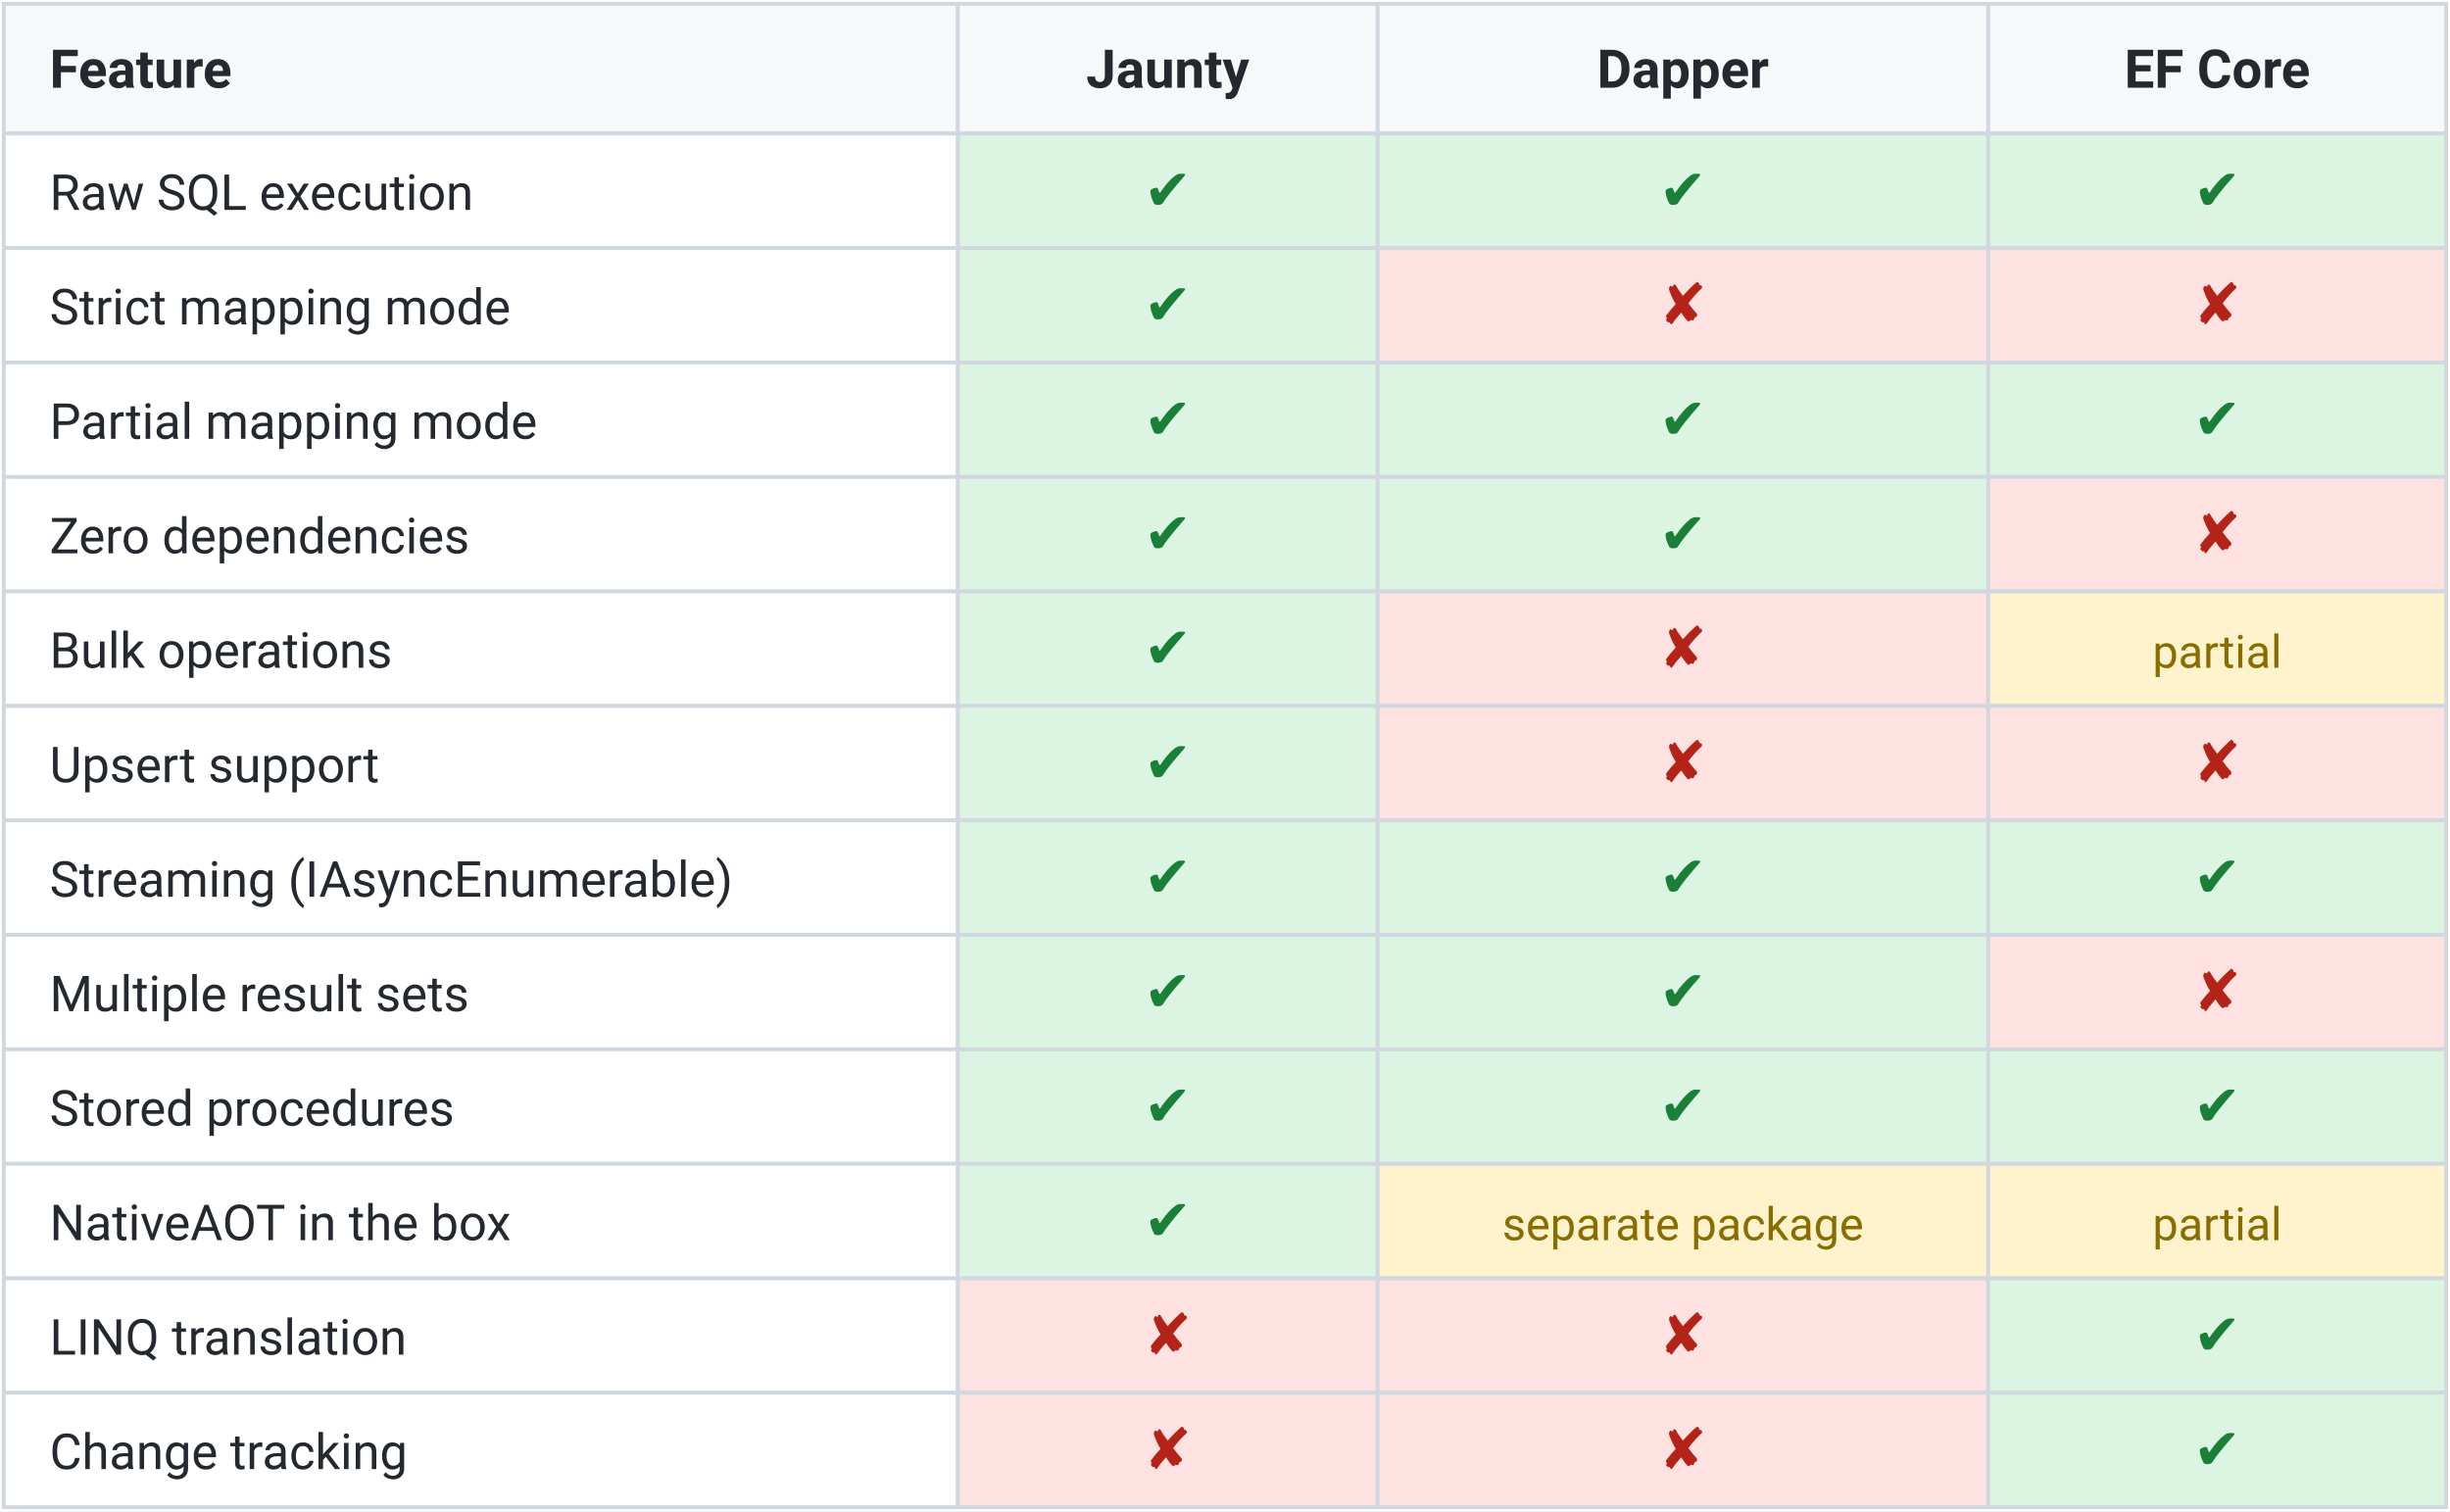
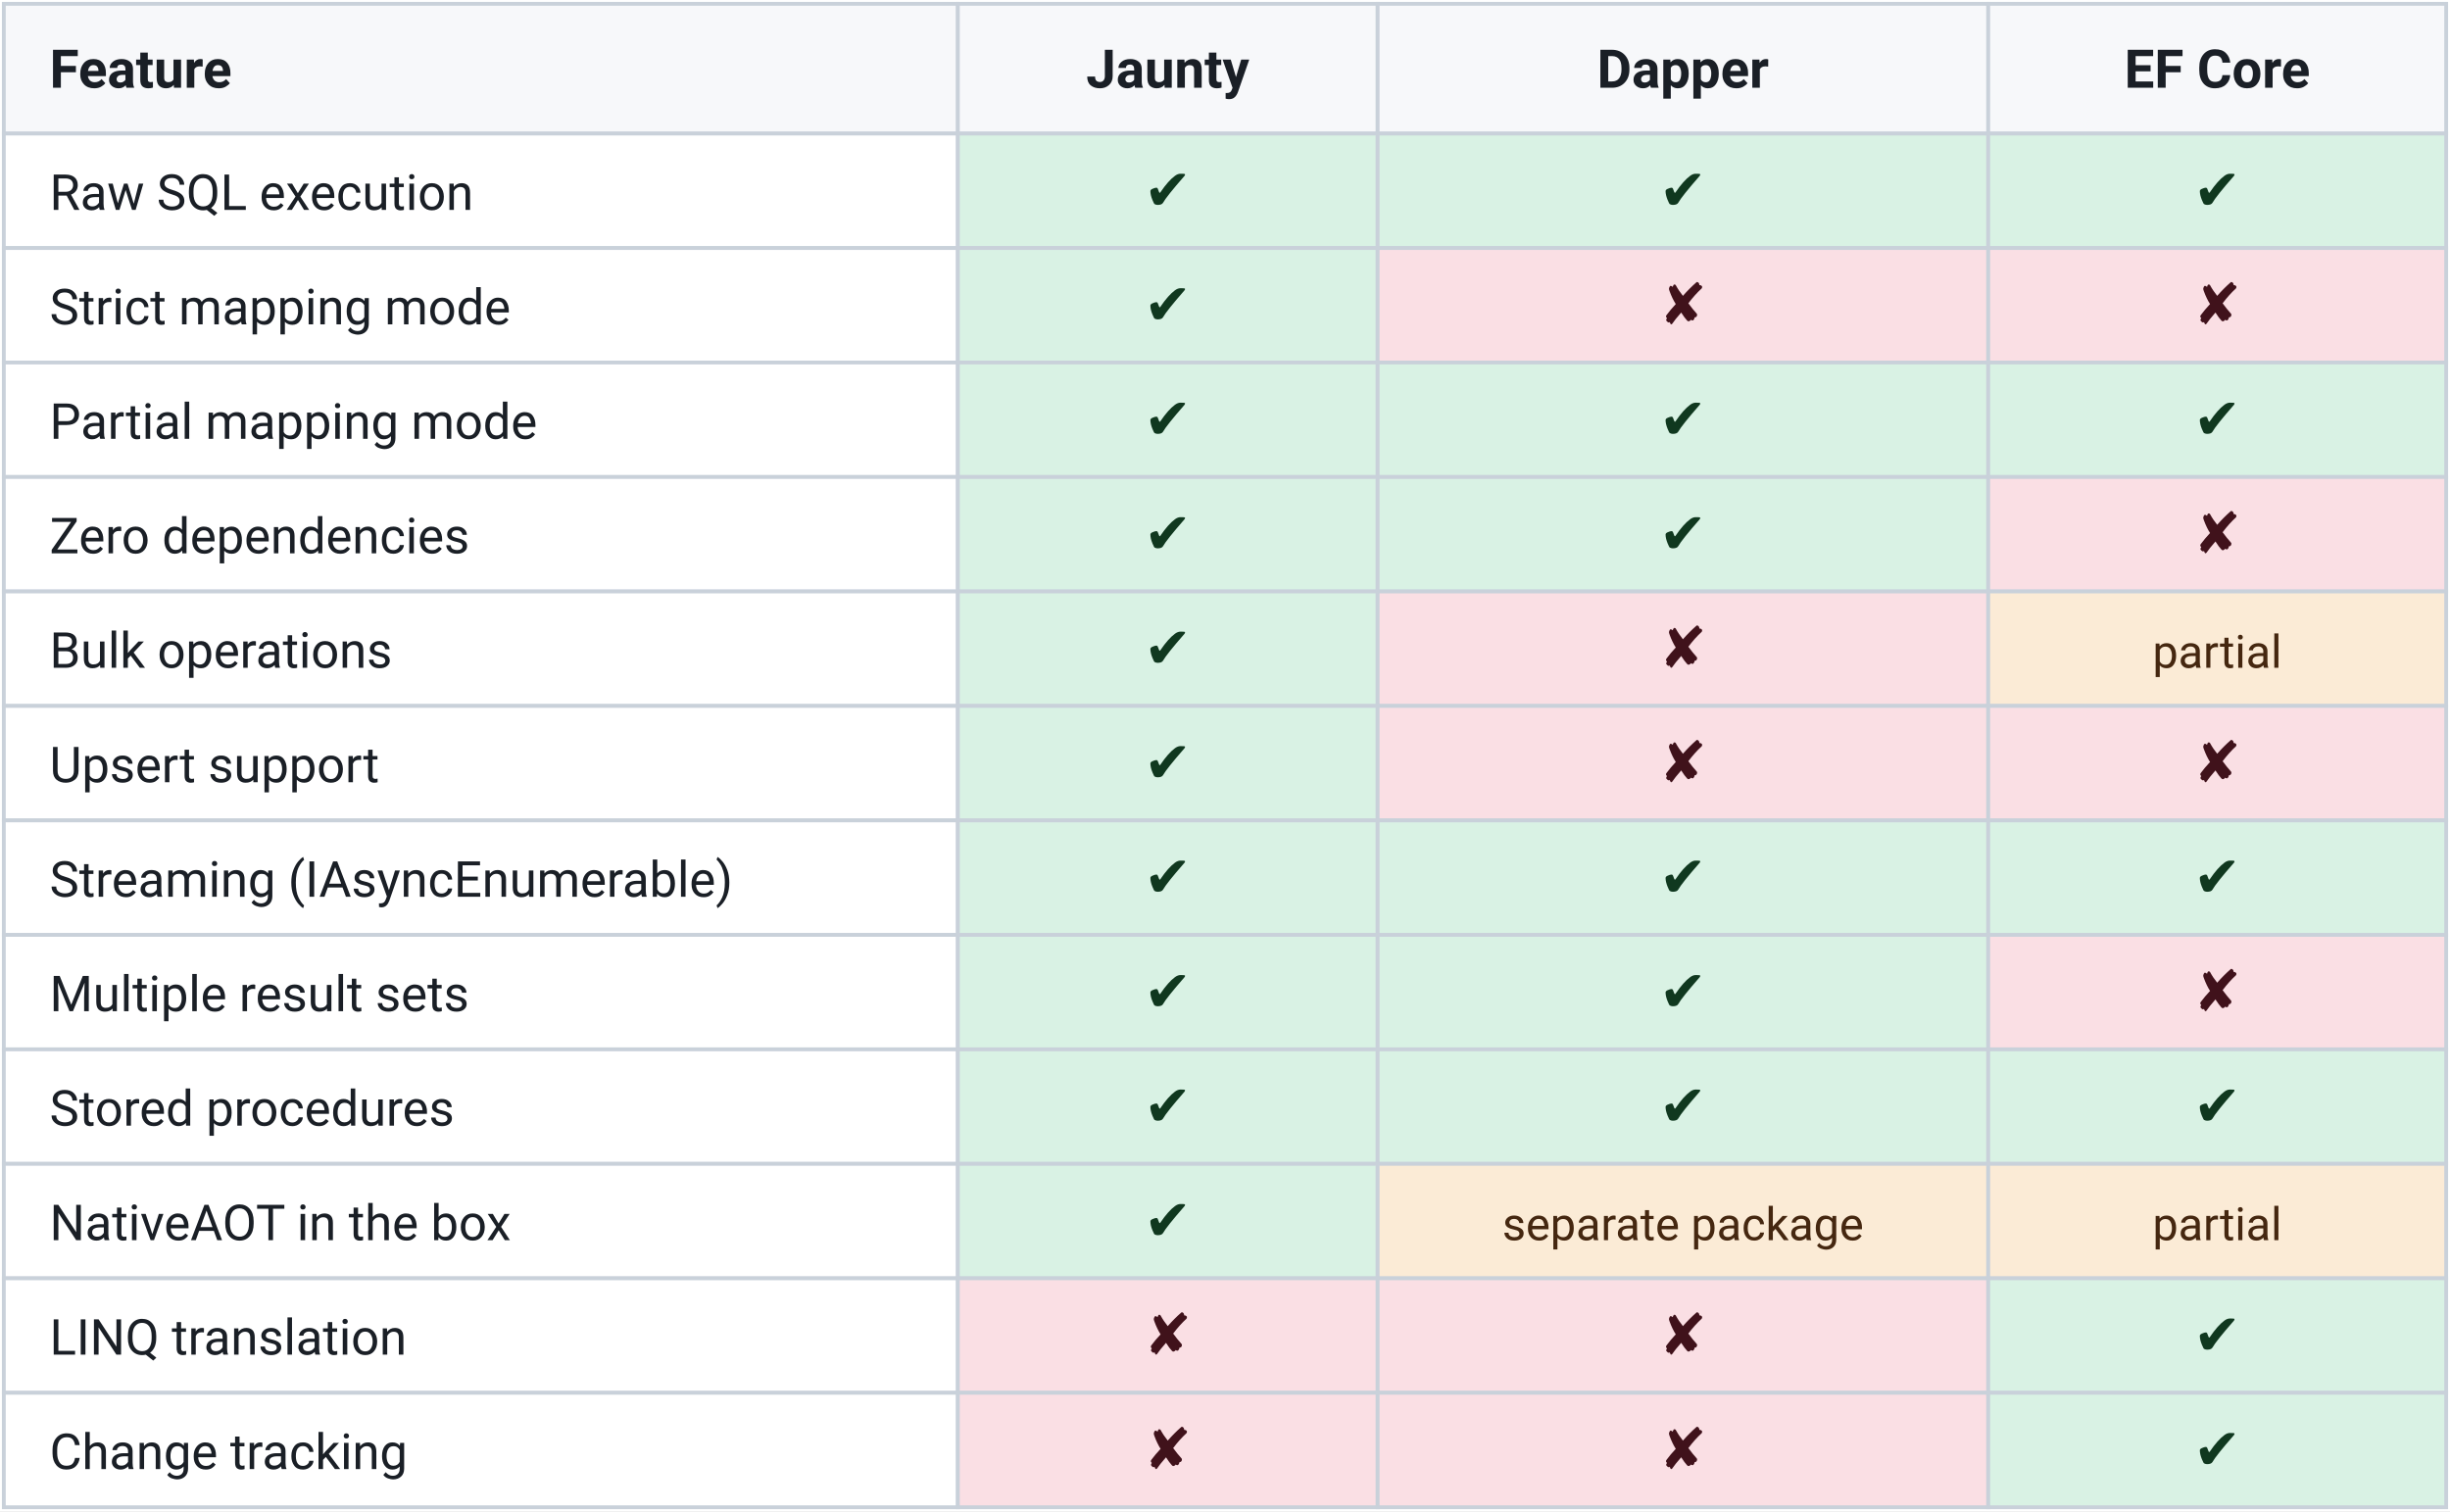
<svg xmlns="http://www.w3.org/2000/svg" width="642" height="396" viewBox="0 0 642 396" role="img" aria-label="Feature comparison: Jaunty, Dapper, EF Core" font-family="-apple-system, 'Segoe UI', Roboto, Helvetica, Arial, sans-serif">
-   <rect width="642" height="396" fill="#ffffff" />
-   <rect x="1" y="1" width="250" height="34" fill="#f6f8fa" stroke="#d0d7de" rx="0" />
-   <text x="13" y="23.0" font-size="14" text-anchor="start" font-weight="bold" fill="#24292f">Feature</text>
-   <rect x="251" y="1" width="110" height="34" fill="#f6f8fa" stroke="#d0d7de" rx="0" />
-   <text x="306.0" y="23.0" font-size="14" text-anchor="middle" font-weight="bold" fill="#24292f">Jaunty</text>
-   <rect x="361" y="1" width="160" height="34" fill="#f6f8fa" stroke="#d0d7de" rx="0" />
-   <text x="441.0" y="23.0" font-size="14" text-anchor="middle" font-weight="bold" fill="#24292f">Dapper</text>
-   <rect x="521" y="1" width="120" height="34" fill="#f6f8fa" stroke="#d0d7de" rx="0" />
-   <text x="581.0" y="23.0" font-size="14" text-anchor="middle" font-weight="bold" fill="#24292f">EF Core</text>
-   <rect x="1" y="35" width="250" height="30" fill="#ffffff" stroke="#d0d7de" rx="0" />
-   <text x="13" y="55.0" font-size="13" text-anchor="start" font-weight="normal" fill="#24292f">Raw SQL execution</text>
-   <rect x="251" y="35" width="110" height="30" fill="#dcf5e3" stroke="#d0d7de" rx="0" />
-   <text x="306.0" y="55.0" font-size="15" text-anchor="middle" font-weight="bold" fill="#1a7f37">✔</text>
-   <rect x="361" y="35" width="160" height="30" fill="#dcf5e3" stroke="#d0d7de" rx="0" />
-   <text x="441.0" y="55.0" font-size="15" text-anchor="middle" font-weight="bold" fill="#1a7f37">✔</text>
-   <rect x="521" y="35" width="120" height="30" fill="#dcf5e3" stroke="#d0d7de" rx="0" />
-   <text x="581.0" y="55.0" font-size="15" text-anchor="middle" font-weight="bold" fill="#1a7f37">✔</text>
-   <rect x="1" y="65" width="250" height="30" fill="#ffffff" stroke="#d0d7de" rx="0" />
-   <text x="13" y="85.0" font-size="13" text-anchor="start" font-weight="normal" fill="#24292f">Strict mapping mode</text>
-   <rect x="251" y="65" width="110" height="30" fill="#dcf5e3" stroke="#d0d7de" rx="0" />
-   <text x="306.0" y="85.0" font-size="15" text-anchor="middle" font-weight="bold" fill="#1a7f37">✔</text>
-   <rect x="361" y="65" width="160" height="30" fill="#fde2e1" stroke="#d0d7de" rx="0" />
-   <text x="441.0" y="85.0" font-size="15" text-anchor="middle" font-weight="bold" fill="#b42318">✘</text>
-   <rect x="521" y="65" width="120" height="30" fill="#fde2e1" stroke="#d0d7de" rx="0" />
-   <text x="581.0" y="85.0" font-size="15" text-anchor="middle" font-weight="bold" fill="#b42318">✘</text>
-   <rect x="1" y="95" width="250" height="30" fill="#ffffff" stroke="#d0d7de" rx="0" />
-   <text x="13" y="115.0" font-size="13" text-anchor="start" font-weight="normal" fill="#24292f">Partial mapping mode</text>
-   <rect x="251" y="95" width="110" height="30" fill="#dcf5e3" stroke="#d0d7de" rx="0" />
-   <text x="306.0" y="115.0" font-size="15" text-anchor="middle" font-weight="bold" fill="#1a7f37">✔</text>
-   <rect x="361" y="95" width="160" height="30" fill="#dcf5e3" stroke="#d0d7de" rx="0" />
-   <text x="441.0" y="115.0" font-size="15" text-anchor="middle" font-weight="bold" fill="#1a7f37">✔</text>
-   <rect x="521" y="95" width="120" height="30" fill="#dcf5e3" stroke="#d0d7de" rx="0" />
-   <text x="581.0" y="115.0" font-size="15" text-anchor="middle" font-weight="bold" fill="#1a7f37">✔</text>
-   <rect x="1" y="125" width="250" height="30" fill="#ffffff" stroke="#d0d7de" rx="0" />
-   <text x="13" y="145.0" font-size="13" text-anchor="start" font-weight="normal" fill="#24292f">Zero dependencies</text>
-   <rect x="251" y="125" width="110" height="30" fill="#dcf5e3" stroke="#d0d7de" rx="0" />
-   <text x="306.0" y="145.0" font-size="15" text-anchor="middle" font-weight="bold" fill="#1a7f37">✔</text>
-   <rect x="361" y="125" width="160" height="30" fill="#dcf5e3" stroke="#d0d7de" rx="0" />
-   <text x="441.0" y="145.0" font-size="15" text-anchor="middle" font-weight="bold" fill="#1a7f37">✔</text>
-   <rect x="521" y="125" width="120" height="30" fill="#fde2e1" stroke="#d0d7de" rx="0" />
-   <text x="581.0" y="145.0" font-size="15" text-anchor="middle" font-weight="bold" fill="#b42318">✘</text>
-   <rect x="1" y="155" width="250" height="30" fill="#ffffff" stroke="#d0d7de" rx="0" />
-   <text x="13" y="175.0" font-size="13" text-anchor="start" font-weight="normal" fill="#24292f">Bulk operations</text>
-   <rect x="251" y="155" width="110" height="30" fill="#dcf5e3" stroke="#d0d7de" rx="0" />
-   <text x="306.0" y="175.0" font-size="15" text-anchor="middle" font-weight="bold" fill="#1a7f37">✔</text>
-   <rect x="361" y="155" width="160" height="30" fill="#fde2e1" stroke="#d0d7de" rx="0" />
-   <text x="441.0" y="175.0" font-size="15" text-anchor="middle" font-weight="bold" fill="#b42318">✘</text>
-   <rect x="521" y="155" width="120" height="30" fill="#fff3cd" stroke="#d0d7de" rx="0" />
-   <text x="581.0" y="175.0" font-size="12" text-anchor="middle" font-weight="normal" fill="#8a6d00">partial</text>
-   <rect x="1" y="185" width="250" height="30" fill="#ffffff" stroke="#d0d7de" rx="0" />
-   <text x="13" y="205.0" font-size="13" text-anchor="start" font-weight="normal" fill="#24292f">Upsert support</text>
-   <rect x="251" y="185" width="110" height="30" fill="#dcf5e3" stroke="#d0d7de" rx="0" />
-   <text x="306.0" y="205.0" font-size="15" text-anchor="middle" font-weight="bold" fill="#1a7f37">✔</text>
-   <rect x="361" y="185" width="160" height="30" fill="#fde2e1" stroke="#d0d7de" rx="0" />
-   <text x="441.0" y="205.0" font-size="15" text-anchor="middle" font-weight="bold" fill="#b42318">✘</text>
-   <rect x="521" y="185" width="120" height="30" fill="#fde2e1" stroke="#d0d7de" rx="0" />
-   <text x="581.0" y="205.0" font-size="15" text-anchor="middle" font-weight="bold" fill="#b42318">✘</text>
-   <rect x="1" y="215" width="250" height="30" fill="#ffffff" stroke="#d0d7de" rx="0" />
-   <text x="13" y="235.0" font-size="13" text-anchor="start" font-weight="normal" fill="#24292f">Streaming (IAsyncEnumerable)</text>
-   <rect x="251" y="215" width="110" height="30" fill="#dcf5e3" stroke="#d0d7de" rx="0" />
-   <text x="306.0" y="235.0" font-size="15" text-anchor="middle" font-weight="bold" fill="#1a7f37">✔</text>
-   <rect x="361" y="215" width="160" height="30" fill="#dcf5e3" stroke="#d0d7de" rx="0" />
-   <text x="441.0" y="235.0" font-size="15" text-anchor="middle" font-weight="bold" fill="#1a7f37">✔</text>
-   <rect x="521" y="215" width="120" height="30" fill="#dcf5e3" stroke="#d0d7de" rx="0" />
-   <text x="581.0" y="235.0" font-size="15" text-anchor="middle" font-weight="bold" fill="#1a7f37">✔</text>
-   <rect x="1" y="245" width="250" height="30" fill="#ffffff" stroke="#d0d7de" rx="0" />
-   <text x="13" y="265.0" font-size="13" text-anchor="start" font-weight="normal" fill="#24292f">Multiple result sets</text>
-   <rect x="251" y="245" width="110" height="30" fill="#dcf5e3" stroke="#d0d7de" rx="0" />
-   <text x="306.0" y="265.0" font-size="15" text-anchor="middle" font-weight="bold" fill="#1a7f37">✔</text>
-   <rect x="361" y="245" width="160" height="30" fill="#dcf5e3" stroke="#d0d7de" rx="0" />
-   <text x="441.0" y="265.0" font-size="15" text-anchor="middle" font-weight="bold" fill="#1a7f37">✔</text>
-   <rect x="521" y="245" width="120" height="30" fill="#fde2e1" stroke="#d0d7de" rx="0" />
-   <text x="581.0" y="265.0" font-size="15" text-anchor="middle" font-weight="bold" fill="#b42318">✘</text>
-   <rect x="1" y="275" width="250" height="30" fill="#ffffff" stroke="#d0d7de" rx="0" />
-   <text x="13" y="295.0" font-size="13" text-anchor="start" font-weight="normal" fill="#24292f">Stored procedures</text>
-   <rect x="251" y="275" width="110" height="30" fill="#dcf5e3" stroke="#d0d7de" rx="0" />
-   <text x="306.0" y="295.0" font-size="15" text-anchor="middle" font-weight="bold" fill="#1a7f37">✔</text>
-   <rect x="361" y="275" width="160" height="30" fill="#dcf5e3" stroke="#d0d7de" rx="0" />
-   <text x="441.0" y="295.0" font-size="15" text-anchor="middle" font-weight="bold" fill="#1a7f37">✔</text>
-   <rect x="521" y="275" width="120" height="30" fill="#dcf5e3" stroke="#d0d7de" rx="0" />
-   <text x="581.0" y="295.0" font-size="15" text-anchor="middle" font-weight="bold" fill="#1a7f37">✔</text>
-   <rect x="1" y="305" width="250" height="30" fill="#ffffff" stroke="#d0d7de" rx="0" />
-   <text x="13" y="325.0" font-size="13" text-anchor="start" font-weight="normal" fill="#24292f">NativeAOT in the box</text>
-   <rect x="251" y="305" width="110" height="30" fill="#dcf5e3" stroke="#d0d7de" rx="0" />
-   <text x="306.0" y="325.0" font-size="15" text-anchor="middle" font-weight="bold" fill="#1a7f37">✔</text>
-   <rect x="361" y="305" width="160" height="30" fill="#fff3cd" stroke="#d0d7de" rx="0" />
-   <text x="441.0" y="325.0" font-size="12" text-anchor="middle" font-weight="normal" fill="#8a6d00">separate package</text>
-   <rect x="521" y="305" width="120" height="30" fill="#fff3cd" stroke="#d0d7de" rx="0" />
-   <text x="581.0" y="325.0" font-size="12" text-anchor="middle" font-weight="normal" fill="#8a6d00">partial</text>
-   <rect x="1" y="335" width="250" height="30" fill="#ffffff" stroke="#d0d7de" rx="0" />
-   <text x="13" y="355.0" font-size="13" text-anchor="start" font-weight="normal" fill="#24292f">LINQ translation</text>
-   <rect x="251" y="335" width="110" height="30" fill="#fde2e1" stroke="#d0d7de" rx="0" />
-   <text x="306.0" y="355.0" font-size="15" text-anchor="middle" font-weight="bold" fill="#b42318">✘</text>
-   <rect x="361" y="335" width="160" height="30" fill="#fde2e1" stroke="#d0d7de" rx="0" />
-   <text x="441.0" y="355.0" font-size="15" text-anchor="middle" font-weight="bold" fill="#b42318">✘</text>
-   <rect x="521" y="335" width="120" height="30" fill="#dcf5e3" stroke="#d0d7de" rx="0" />
-   <text x="581.0" y="355.0" font-size="15" text-anchor="middle" font-weight="bold" fill="#1a7f37">✔</text>
-   <rect x="1" y="365" width="250" height="30" fill="#ffffff" stroke="#d0d7de" rx="0" />
-   <text x="13" y="385.0" font-size="13" text-anchor="start" font-weight="normal" fill="#24292f">Change tracking</text>
-   <rect x="251" y="365" width="110" height="30" fill="#fde2e1" stroke="#d0d7de" rx="0" />
-   <text x="306.0" y="385.0" font-size="15" text-anchor="middle" font-weight="bold" fill="#b42318">✘</text>
-   <rect x="361" y="365" width="160" height="30" fill="#fde2e1" stroke="#d0d7de" rx="0" />
-   <text x="441.0" y="385.0" font-size="15" text-anchor="middle" font-weight="bold" fill="#b42318">✘</text>
-   <rect x="521" y="365" width="120" height="30" fill="#dcf5e3" stroke="#d0d7de" rx="0" />
-   <text x="581.0" y="385.0" font-size="15" text-anchor="middle" font-weight="bold" fill="#1a7f37">✔</text>
+   <style>
+ .canvas{fill:#ffffff}.surface{fill:#ffffff}.hdr{fill:#f7f8fa}
+ .bd{stroke:#c9d1da}
+ .t{fill:#1a1f26}
+ .ok{fill:#d9f2e4}.tok{fill:#10381f}
+ .bad{fill:#fadfe4}.tbad{fill:#40121b}
+ .warn{fill:#fbebd6}.twarn{fill:#452710}
+ @media (prefers-color-scheme:dark){
+ .canvas{fill:#0f1319}.surface{fill:#161b24}.hdr{fill:#141922}
+ .bd{stroke:#2b323d}
+ .t{fill:#e6edf3}
+ .ok{fill:#1f6f4a}.tok{fill:#eaf6ef}
+ .bad{fill:#7a1f2e}.tbad{fill:#fdeaee}
+ .warn{fill:#7a4a1f}.twarn{fill:#fdf1e3}
+ }
+ </style>
+   <rect class="canvas" width="642" height="396" fill="#ffffff" />
+   <rect class="hdr bd" x="1" y="1" width="250" height="34" fill="#f6f8fa" stroke="#d0d7de" rx="0" />
+   <text class="t" x="13" y="23.0" font-size="14" text-anchor="start" font-weight="bold" fill="#24292f">Feature</text>
+   <rect class="hdr bd" x="251" y="1" width="110" height="34" fill="#f6f8fa" stroke="#d0d7de" rx="0" />
+   <text class="t" x="306.0" y="23.0" font-size="14" text-anchor="middle" font-weight="bold" fill="#24292f">Jaunty</text>
+   <rect class="hdr bd" x="361" y="1" width="160" height="34" fill="#f6f8fa" stroke="#d0d7de" rx="0" />
+   <text class="t" x="441.0" y="23.0" font-size="14" text-anchor="middle" font-weight="bold" fill="#24292f">Dapper</text>
+   <rect class="hdr bd" x="521" y="1" width="120" height="34" fill="#f6f8fa" stroke="#d0d7de" rx="0" />
+   <text class="t" x="581.0" y="23.0" font-size="14" text-anchor="middle" font-weight="bold" fill="#24292f">EF Core</text>
+   <rect class="surface bd" x="1" y="35" width="250" height="30" fill="#ffffff" stroke="#d0d7de" rx="0" />
+   <text class="t" x="13" y="55.0" font-size="13" text-anchor="start" font-weight="normal" fill="#24292f">Raw SQL execution</text>
+   <rect class="ok bd" x="251" y="35" width="110" height="30" fill="#dcf5e3" stroke="#d0d7de" rx="0" />
+   <text class="tok" x="306.0" y="55.0" font-size="15" text-anchor="middle" font-weight="bold" fill="#1a7f37">✔</text>
+   <rect class="ok bd" x="361" y="35" width="160" height="30" fill="#dcf5e3" stroke="#d0d7de" rx="0" />
+   <text class="tok" x="441.0" y="55.0" font-size="15" text-anchor="middle" font-weight="bold" fill="#1a7f37">✔</text>
+   <rect class="ok bd" x="521" y="35" width="120" height="30" fill="#dcf5e3" stroke="#d0d7de" rx="0" />
+   <text class="tok" x="581.0" y="55.0" font-size="15" text-anchor="middle" font-weight="bold" fill="#1a7f37">✔</text>
+   <rect class="surface bd" x="1" y="65" width="250" height="30" fill="#ffffff" stroke="#d0d7de" rx="0" />
+   <text class="t" x="13" y="85.0" font-size="13" text-anchor="start" font-weight="normal" fill="#24292f">Strict mapping mode</text>
+   <rect class="ok bd" x="251" y="65" width="110" height="30" fill="#dcf5e3" stroke="#d0d7de" rx="0" />
+   <text class="tok" x="306.0" y="85.0" font-size="15" text-anchor="middle" font-weight="bold" fill="#1a7f37">✔</text>
+   <rect class="bad bd" x="361" y="65" width="160" height="30" fill="#fde2e1" stroke="#d0d7de" rx="0" />
+   <text class="tbad" x="441.0" y="85.0" font-size="15" text-anchor="middle" font-weight="bold" fill="#b42318">✘</text>
+   <rect class="bad bd" x="521" y="65" width="120" height="30" fill="#fde2e1" stroke="#d0d7de" rx="0" />
+   <text class="tbad" x="581.0" y="85.0" font-size="15" text-anchor="middle" font-weight="bold" fill="#b42318">✘</text>
+   <rect class="surface bd" x="1" y="95" width="250" height="30" fill="#ffffff" stroke="#d0d7de" rx="0" />
+   <text class="t" x="13" y="115.0" font-size="13" text-anchor="start" font-weight="normal" fill="#24292f">Partial mapping mode</text>
+   <rect class="ok bd" x="251" y="95" width="110" height="30" fill="#dcf5e3" stroke="#d0d7de" rx="0" />
+   <text class="tok" x="306.0" y="115.0" font-size="15" text-anchor="middle" font-weight="bold" fill="#1a7f37">✔</text>
+   <rect class="ok bd" x="361" y="95" width="160" height="30" fill="#dcf5e3" stroke="#d0d7de" rx="0" />
+   <text class="tok" x="441.0" y="115.0" font-size="15" text-anchor="middle" font-weight="bold" fill="#1a7f37">✔</text>
+   <rect class="ok bd" x="521" y="95" width="120" height="30" fill="#dcf5e3" stroke="#d0d7de" rx="0" />
+   <text class="tok" x="581.0" y="115.0" font-size="15" text-anchor="middle" font-weight="bold" fill="#1a7f37">✔</text>
+   <rect class="surface bd" x="1" y="125" width="250" height="30" fill="#ffffff" stroke="#d0d7de" rx="0" />
+   <text class="t" x="13" y="145.0" font-size="13" text-anchor="start" font-weight="normal" fill="#24292f">Zero dependencies</text>
+   <rect class="ok bd" x="251" y="125" width="110" height="30" fill="#dcf5e3" stroke="#d0d7de" rx="0" />
+   <text class="tok" x="306.0" y="145.0" font-size="15" text-anchor="middle" font-weight="bold" fill="#1a7f37">✔</text>
+   <rect class="ok bd" x="361" y="125" width="160" height="30" fill="#dcf5e3" stroke="#d0d7de" rx="0" />
+   <text class="tok" x="441.0" y="145.0" font-size="15" text-anchor="middle" font-weight="bold" fill="#1a7f37">✔</text>
+   <rect class="bad bd" x="521" y="125" width="120" height="30" fill="#fde2e1" stroke="#d0d7de" rx="0" />
+   <text class="tbad" x="581.0" y="145.0" font-size="15" text-anchor="middle" font-weight="bold" fill="#b42318">✘</text>
+   <rect class="surface bd" x="1" y="155" width="250" height="30" fill="#ffffff" stroke="#d0d7de" rx="0" />
+   <text class="t" x="13" y="175.0" font-size="13" text-anchor="start" font-weight="normal" fill="#24292f">Bulk operations</text>
+   <rect class="ok bd" x="251" y="155" width="110" height="30" fill="#dcf5e3" stroke="#d0d7de" rx="0" />
+   <text class="tok" x="306.0" y="175.0" font-size="15" text-anchor="middle" font-weight="bold" fill="#1a7f37">✔</text>
+   <rect class="bad bd" x="361" y="155" width="160" height="30" fill="#fde2e1" stroke="#d0d7de" rx="0" />
+   <text class="tbad" x="441.0" y="175.0" font-size="15" text-anchor="middle" font-weight="bold" fill="#b42318">✘</text>
+   <rect class="warn bd" x="521" y="155" width="120" height="30" fill="#fff3cd" stroke="#d0d7de" rx="0" />
+   <text class="twarn" x="581.0" y="175.0" font-size="12" text-anchor="middle" font-weight="normal" fill="#8a6d00">partial</text>
+   <rect class="surface bd" x="1" y="185" width="250" height="30" fill="#ffffff" stroke="#d0d7de" rx="0" />
+   <text class="t" x="13" y="205.0" font-size="13" text-anchor="start" font-weight="normal" fill="#24292f">Upsert support</text>
+   <rect class="ok bd" x="251" y="185" width="110" height="30" fill="#dcf5e3" stroke="#d0d7de" rx="0" />
+   <text class="tok" x="306.0" y="205.0" font-size="15" text-anchor="middle" font-weight="bold" fill="#1a7f37">✔</text>
+   <rect class="bad bd" x="361" y="185" width="160" height="30" fill="#fde2e1" stroke="#d0d7de" rx="0" />
+   <text class="tbad" x="441.0" y="205.0" font-size="15" text-anchor="middle" font-weight="bold" fill="#b42318">✘</text>
+   <rect class="bad bd" x="521" y="185" width="120" height="30" fill="#fde2e1" stroke="#d0d7de" rx="0" />
+   <text class="tbad" x="581.0" y="205.0" font-size="15" text-anchor="middle" font-weight="bold" fill="#b42318">✘</text>
+   <rect class="surface bd" x="1" y="215" width="250" height="30" fill="#ffffff" stroke="#d0d7de" rx="0" />
+   <text class="t" x="13" y="235.0" font-size="13" text-anchor="start" font-weight="normal" fill="#24292f">Streaming (IAsyncEnumerable)</text>
+   <rect class="ok bd" x="251" y="215" width="110" height="30" fill="#dcf5e3" stroke="#d0d7de" rx="0" />
+   <text class="tok" x="306.0" y="235.0" font-size="15" text-anchor="middle" font-weight="bold" fill="#1a7f37">✔</text>
+   <rect class="ok bd" x="361" y="215" width="160" height="30" fill="#dcf5e3" stroke="#d0d7de" rx="0" />
+   <text class="tok" x="441.0" y="235.0" font-size="15" text-anchor="middle" font-weight="bold" fill="#1a7f37">✔</text>
+   <rect class="ok bd" x="521" y="215" width="120" height="30" fill="#dcf5e3" stroke="#d0d7de" rx="0" />
+   <text class="tok" x="581.0" y="235.0" font-size="15" text-anchor="middle" font-weight="bold" fill="#1a7f37">✔</text>
+   <rect class="surface bd" x="1" y="245" width="250" height="30" fill="#ffffff" stroke="#d0d7de" rx="0" />
+   <text class="t" x="13" y="265.0" font-size="13" text-anchor="start" font-weight="normal" fill="#24292f">Multiple result sets</text>
+   <rect class="ok bd" x="251" y="245" width="110" height="30" fill="#dcf5e3" stroke="#d0d7de" rx="0" />
+   <text class="tok" x="306.0" y="265.0" font-size="15" text-anchor="middle" font-weight="bold" fill="#1a7f37">✔</text>
+   <rect class="ok bd" x="361" y="245" width="160" height="30" fill="#dcf5e3" stroke="#d0d7de" rx="0" />
+   <text class="tok" x="441.0" y="265.0" font-size="15" text-anchor="middle" font-weight="bold" fill="#1a7f37">✔</text>
+   <rect class="bad bd" x="521" y="245" width="120" height="30" fill="#fde2e1" stroke="#d0d7de" rx="0" />
+   <text class="tbad" x="581.0" y="265.0" font-size="15" text-anchor="middle" font-weight="bold" fill="#b42318">✘</text>
+   <rect class="surface bd" x="1" y="275" width="250" height="30" fill="#ffffff" stroke="#d0d7de" rx="0" />
+   <text class="t" x="13" y="295.0" font-size="13" text-anchor="start" font-weight="normal" fill="#24292f">Stored procedures</text>
+   <rect class="ok bd" x="251" y="275" width="110" height="30" fill="#dcf5e3" stroke="#d0d7de" rx="0" />
+   <text class="tok" x="306.0" y="295.0" font-size="15" text-anchor="middle" font-weight="bold" fill="#1a7f37">✔</text>
+   <rect class="ok bd" x="361" y="275" width="160" height="30" fill="#dcf5e3" stroke="#d0d7de" rx="0" />
+   <text class="tok" x="441.0" y="295.0" font-size="15" text-anchor="middle" font-weight="bold" fill="#1a7f37">✔</text>
+   <rect class="ok bd" x="521" y="275" width="120" height="30" fill="#dcf5e3" stroke="#d0d7de" rx="0" />
+   <text class="tok" x="581.0" y="295.0" font-size="15" text-anchor="middle" font-weight="bold" fill="#1a7f37">✔</text>
+   <rect class="surface bd" x="1" y="305" width="250" height="30" fill="#ffffff" stroke="#d0d7de" rx="0" />
+   <text class="t" x="13" y="325.0" font-size="13" text-anchor="start" font-weight="normal" fill="#24292f">NativeAOT in the box</text>
+   <rect class="ok bd" x="251" y="305" width="110" height="30" fill="#dcf5e3" stroke="#d0d7de" rx="0" />
+   <text class="tok" x="306.0" y="325.0" font-size="15" text-anchor="middle" font-weight="bold" fill="#1a7f37">✔</text>
+   <rect class="warn bd" x="361" y="305" width="160" height="30" fill="#fff3cd" stroke="#d0d7de" rx="0" />
+   <text class="twarn" x="441.0" y="325.0" font-size="12" text-anchor="middle" font-weight="normal" fill="#8a6d00">separate package</text>
+   <rect class="warn bd" x="521" y="305" width="120" height="30" fill="#fff3cd" stroke="#d0d7de" rx="0" />
+   <text class="twarn" x="581.0" y="325.0" font-size="12" text-anchor="middle" font-weight="normal" fill="#8a6d00">partial</text>
+   <rect class="surface bd" x="1" y="335" width="250" height="30" fill="#ffffff" stroke="#d0d7de" rx="0" />
+   <text class="t" x="13" y="355.0" font-size="13" text-anchor="start" font-weight="normal" fill="#24292f">LINQ translation</text>
+   <rect class="bad bd" x="251" y="335" width="110" height="30" fill="#fde2e1" stroke="#d0d7de" rx="0" />
+   <text class="tbad" x="306.0" y="355.0" font-size="15" text-anchor="middle" font-weight="bold" fill="#b42318">✘</text>
+   <rect class="bad bd" x="361" y="335" width="160" height="30" fill="#fde2e1" stroke="#d0d7de" rx="0" />
+   <text class="tbad" x="441.0" y="355.0" font-size="15" text-anchor="middle" font-weight="bold" fill="#b42318">✘</text>
+   <rect class="ok bd" x="521" y="335" width="120" height="30" fill="#dcf5e3" stroke="#d0d7de" rx="0" />
+   <text class="tok" x="581.0" y="355.0" font-size="15" text-anchor="middle" font-weight="bold" fill="#1a7f37">✔</text>
+   <rect class="surface bd" x="1" y="365" width="250" height="30" fill="#ffffff" stroke="#d0d7de" rx="0" />
+   <text class="t" x="13" y="385.0" font-size="13" text-anchor="start" font-weight="normal" fill="#24292f">Change tracking</text>
+   <rect class="bad bd" x="251" y="365" width="110" height="30" fill="#fde2e1" stroke="#d0d7de" rx="0" />
+   <text class="tbad" x="306.0" y="385.0" font-size="15" text-anchor="middle" font-weight="bold" fill="#b42318">✘</text>
+   <rect class="bad bd" x="361" y="365" width="160" height="30" fill="#fde2e1" stroke="#d0d7de" rx="0" />
+   <text class="tbad" x="441.0" y="385.0" font-size="15" text-anchor="middle" font-weight="bold" fill="#b42318">✘</text>
+   <rect class="ok bd" x="521" y="365" width="120" height="30" fill="#dcf5e3" stroke="#d0d7de" rx="0" />
+   <text class="tok" x="581.0" y="385.0" font-size="15" text-anchor="middle" font-weight="bold" fill="#1a7f37">✔</text>
</svg>
